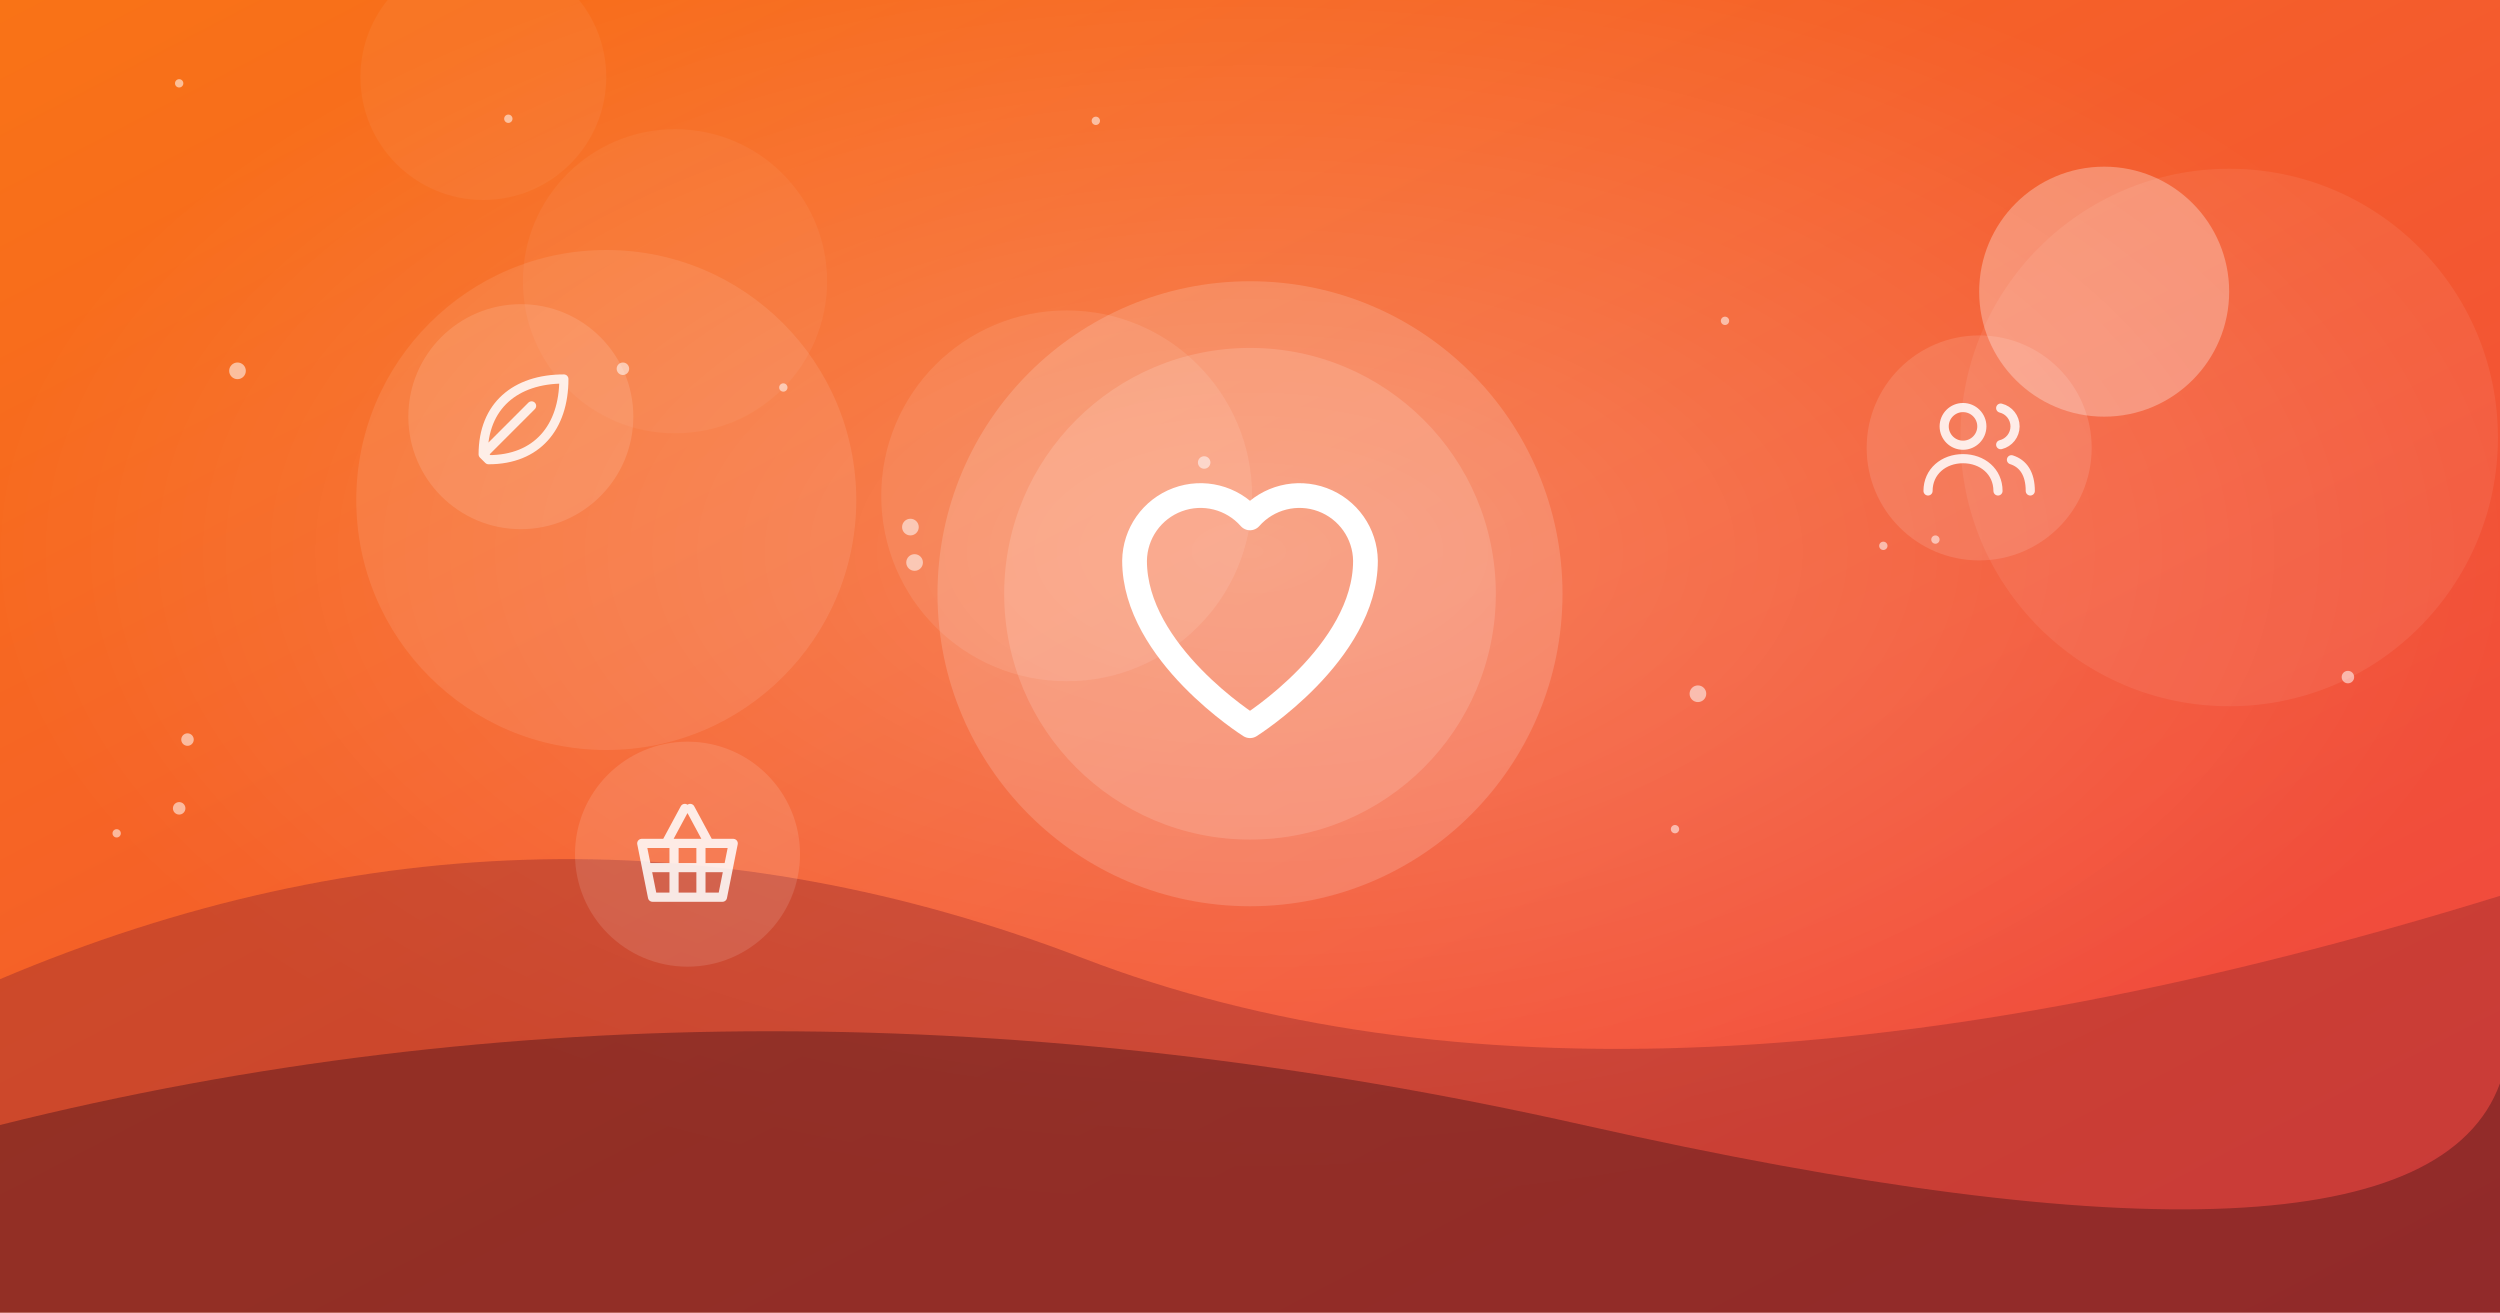
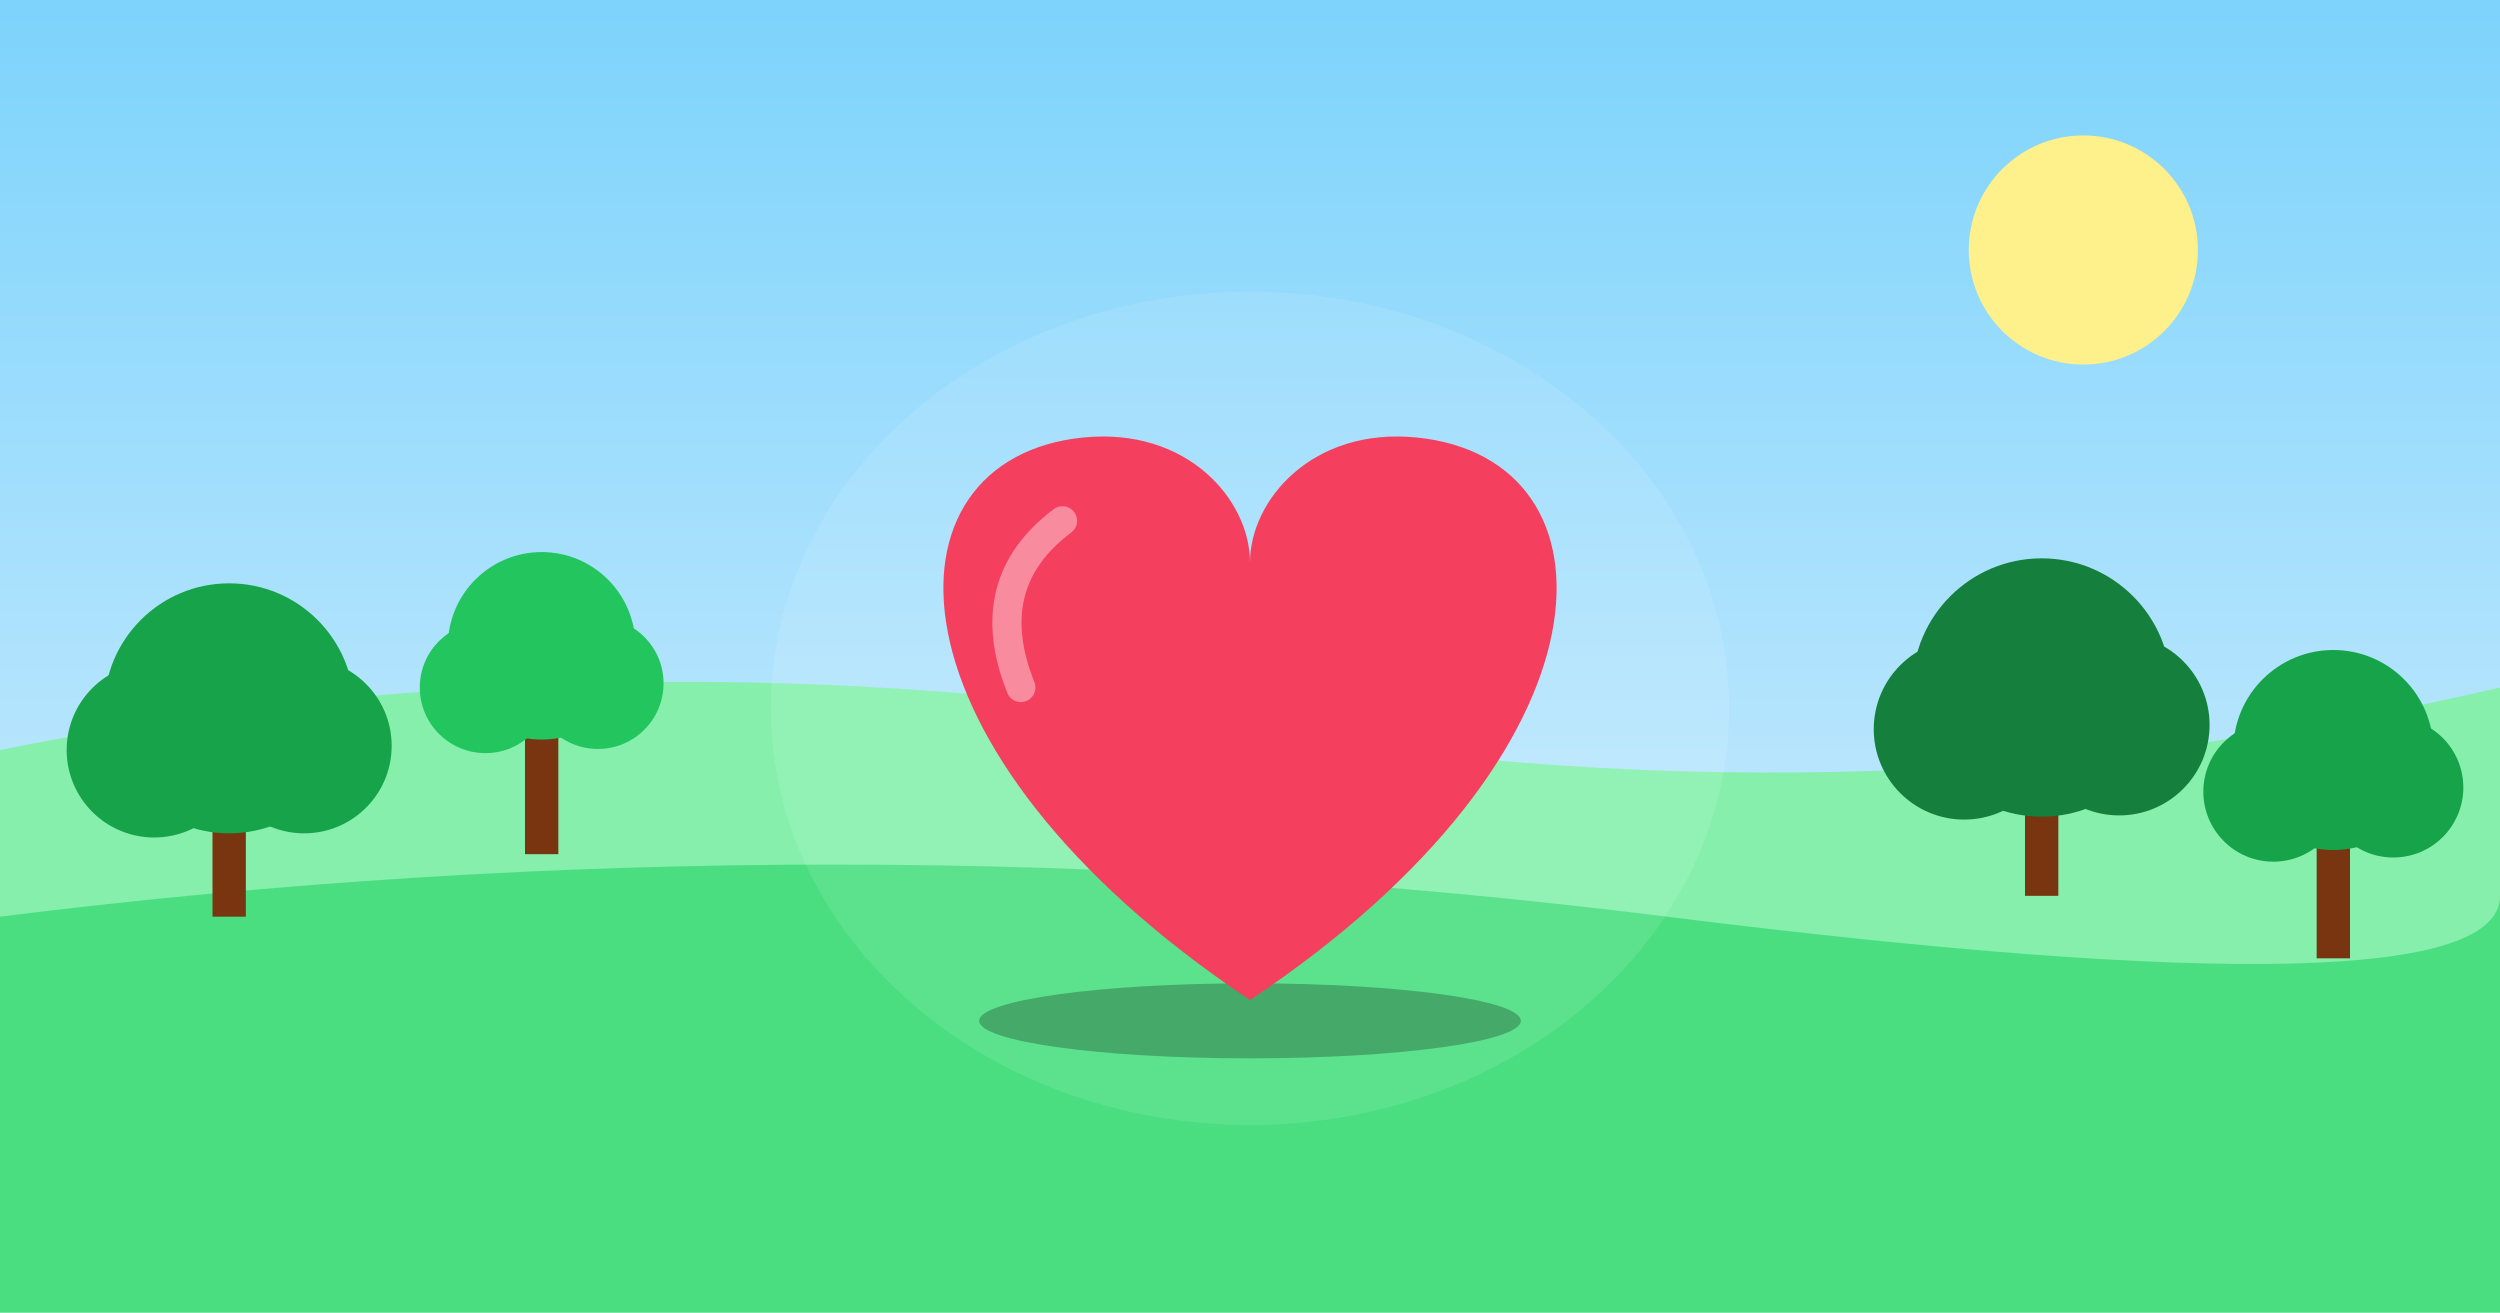
<svg xmlns="http://www.w3.org/2000/svg" viewBox="0 0 1200 630" width="1200" height="630">
  <defs>
-     <linearGradient id="g" x1="0" y1="0" x2="1" y2="1">
-       <stop offset="0" stop-color="#f97316" />
-       <stop offset="1" stop-color="#ef4444" />
+     <linearGradient id="sky" x1="0" y1="0" x2="0" y2="1">
+       <stop offset="0" stop-color="#7dd3fc" />
+       <stop offset="1" stop-color="#e0f2fe" />
    </linearGradient>
-     <radialGradient id="l" cx=".5" cy=".42" r=".5">
-       <stop offset="0" stop-color="#fff" stop-opacity=".22" />
-       <stop offset="1" stop-color="#fff" stop-opacity="0" />
-     </radialGradient>
  </defs>
-   <rect width="1200" height="630" fill="url(#g)" />
-   <circle cx="232" cy="37" r="59" fill="#fff" opacity="0.05" />
-   <circle cx="1070" cy="210" r="129" fill="#fff" opacity="0.07" />
-   <circle cx="324" cy="135" r="73" fill="#fff" opacity="0.05" />
-   <circle cx="512" cy="238" r="89" fill="#fff" opacity="0.09" />
-   <circle cx="291" cy="240" r="120" fill="#fff" opacity="0.09" />
-   <rect width="1200" height="630" fill="url(#l)" />
-   <circle cx="1010" cy="140" r="60" fill="#fff" opacity=".3" />
-   <path d="M0 470 Q260 360 520 460 T1200 430 V630 H0Z" fill="#9b2c2c" opacity=".45" />
-   <path d="M0 540 Q360 450 760 540 T1200 520 V630 H0Z" fill="#6c1f1f" opacity=".6" />
-   <circle cx="804" cy="398" r="2" fill="#fff" opacity=".55" />
-   <circle cx="1127" cy="325" r="3" fill="#fff" opacity=".55" />
-   <circle cx="815" cy="333" r="4" fill="#fff" opacity=".55" />
-   <circle cx="114" cy="178" r="4" fill="#fff" opacity=".55" />
-   <circle cx="439" cy="270" r="4" fill="#fff" opacity=".55" />
-   <circle cx="86" cy="40" r="2" fill="#fff" opacity=".55" />
-   <circle cx="299" cy="177" r="3" fill="#fff" opacity=".55" />
-   <circle cx="526" cy="58" r="2" fill="#fff" opacity=".55" />
-   <circle cx="86" cy="388" r="3" fill="#fff" opacity=".55" />
-   <circle cx="376" cy="186" r="2" fill="#fff" opacity=".55" />
-   <circle cx="828" cy="154" r="2" fill="#fff" opacity=".55" />
-   <circle cx="244" cy="57" r="2" fill="#fff" opacity=".55" />
-   <circle cx="437" cy="253" r="4" fill="#fff" opacity=".55" />
-   <circle cx="929" cy="259" r="2" fill="#fff" opacity=".55" />
-   <circle cx="90" cy="355" r="3" fill="#fff" opacity=".55" />
-   <circle cx="904" cy="262" r="2" fill="#fff" opacity=".55" />
-   <circle cx="56" cy="400" r="2" fill="#fff" opacity=".55" />
-   <circle cx="578" cy="222" r="3" fill="#fff" opacity=".55" />
-   <circle cx="950" cy="215" r="54" fill="#fff" opacity=".12" />
-   <g transform="translate(919.0 184.0) scale(2.583)" fill="none" stroke="#fff" stroke-width="1.7" stroke-linecap="round" stroke-linejoin="round" opacity="0.85">
-     <path d="M9 4.5a3.5 3.5 0 1 0 0 7 3.5 3.5 0 0 0 0-7zM2.5 20c0-3.6 2.9-6 6.5-6s6.5 2.4 6.5 6M16 4.6a3.5 3.5 0 0 1 0 6.8M18 14.2c2.2.7 3.5 2.6 3.5 5.8" />
+   <rect width="1200" height="630" fill="url(#sky)" />
+   <circle cx="1000" cy="120" r="55" fill="#fef08a" />
+   <path d="M0 360 Q300 300 600 350 T1200 330 V630 H0Z" fill="#86efac" />
+   <path d="M0 440 Q400 390 800 440 T1200 430 V630 H0Z" fill="#4ade80" />
+   <g transform="translate(110 380)">
+     <rect x="-8" y="-10" width="16" height="70" fill="#78350f" />
+     <circle cx="0" cy="-40" r="60" fill="#16a34a" />
+     <circle cx="-36.0" cy="-20" r="42.0" fill="#16a34a" />
+     <circle cx="36.0" cy="-22" r="42.0" fill="#16a34a" />
  </g>
-   <circle cx="250" cy="200" r="54" fill="#fff" opacity=".12" />
-   <g transform="translate(219.0 169.0) scale(2.583)" fill="none" stroke="#fff" stroke-width="1.7" stroke-linecap="round" stroke-linejoin="round" opacity="0.85">
-     <path d="M5 19c0-9 6-14 15-14 0 9-5 15-14 15zM5 19l9-9" />
+   <g transform="translate(260 350)">
+     <rect x="-8" y="-10" width="16" height="70" fill="#78350f" />
+     <circle cx="0" cy="-40" r="45" fill="#22c55e" />
+     <circle cx="-27.0" cy="-20" r="31.5" fill="#22c55e" />
+     <circle cx="27.0" cy="-22" r="31.5" fill="#22c55e" />
  </g>
-   <circle cx="330" cy="410" r="54" fill="#fff" opacity=".12" />
-   <g transform="translate(299.0 379.0) scale(2.583)" fill="none" stroke="#fff" stroke-width="1.7" stroke-linecap="round" stroke-linejoin="round" opacity="0.85">
-     <path d="M3.5 10h17l-2 10h-13zM8 10l3.5-6.5M16 10l-3.5-6.5M4.5 14.5h15M9.5 10v10M14.5 10v10" />
+   <g transform="translate(980 370)">
+     <rect x="-8" y="-10" width="16" height="70" fill="#78350f" />
+     <circle cx="0" cy="-40" r="62" fill="#15803d" />
+     <circle cx="-37.2" cy="-20" r="43.4" fill="#15803d" />
+     <circle cx="37.2" cy="-22" r="43.4" fill="#15803d" />
  </g>
-   <circle cx="600" cy="285" r="150" fill="#fff" opacity=".16" />
-   <circle cx="600" cy="285" r="118" fill="#fff" opacity=".14" />
-   <g transform="translate(505.0 190.0) scale(7.917)" fill="none" stroke="#fff" stroke-width="1.5" stroke-linecap="round" stroke-linejoin="round" opacity="1">
-     <path d="M12 20s-7-4.4-7-10a4 4 0 0 1 7-2.6A4 4 0 0 1 19 10c0 5.6-7 10-7 10z" />
+   <g transform="translate(1120 400)">
+     <rect x="-8" y="-10" width="16" height="70" fill="#78350f" />
+     <circle cx="0" cy="-40" r="48" fill="#16a34a" />
+     <circle cx="-28.8" cy="-20" r="33.6" fill="#16a34a" />
+     <circle cx="28.8" cy="-22" r="33.6" fill="#16a34a" />
+   </g>
+   <ellipse cx="600" cy="340" rx="230" ry="200" fill="#fff" opacity=".10" />
+   <g transform="translate(600.0 340.0) rotate(0) scale(1.000)">
+     <ellipse cx="0" cy="150" rx="130" ry="18" fill="#000" opacity="0.25" />
+     <path d="M0 140 C-180 20 -180 -120 -80 -130 C-30 -135 0 -100 0 -70 C0 -100 30 -135 80 -130 C180 -120 180 20 0 140Z" fill="#f43f5e" />
+     <path d="M-90 -90 Q-130 -60 -110 -10" stroke="#fff" stroke-width="14" fill="none" opacity=".4" stroke-linecap="round" />
  </g>
</svg>
